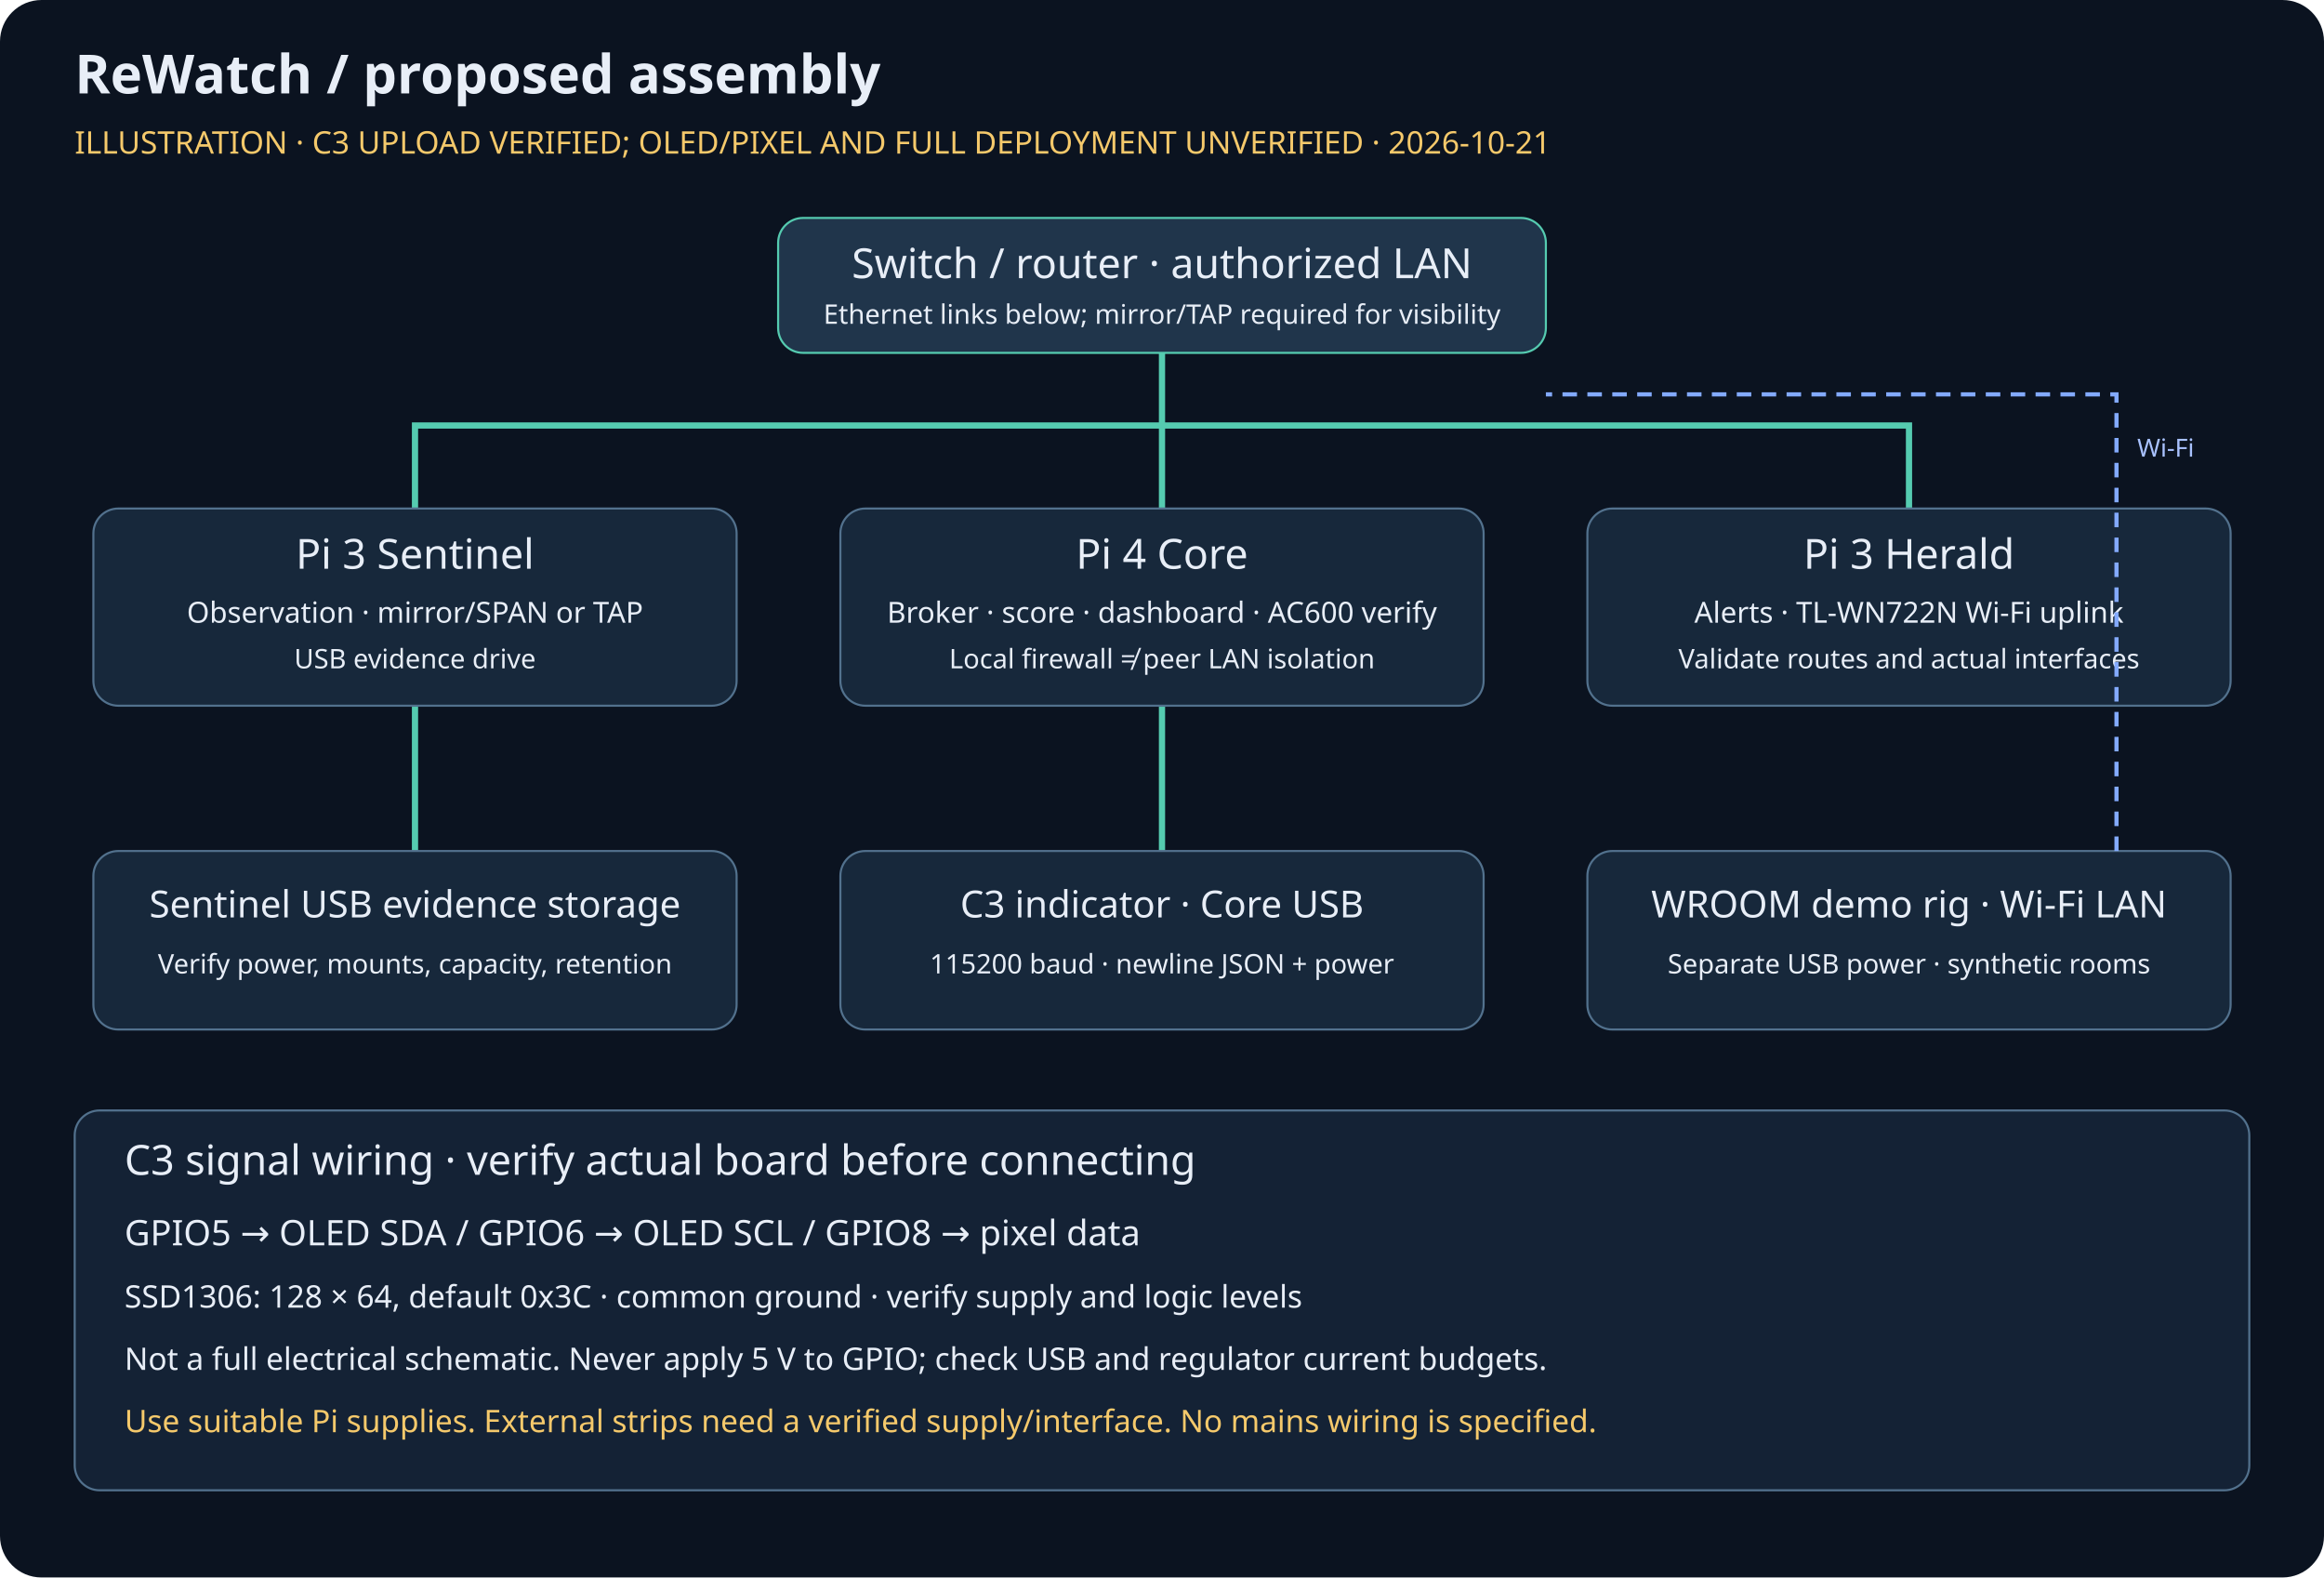
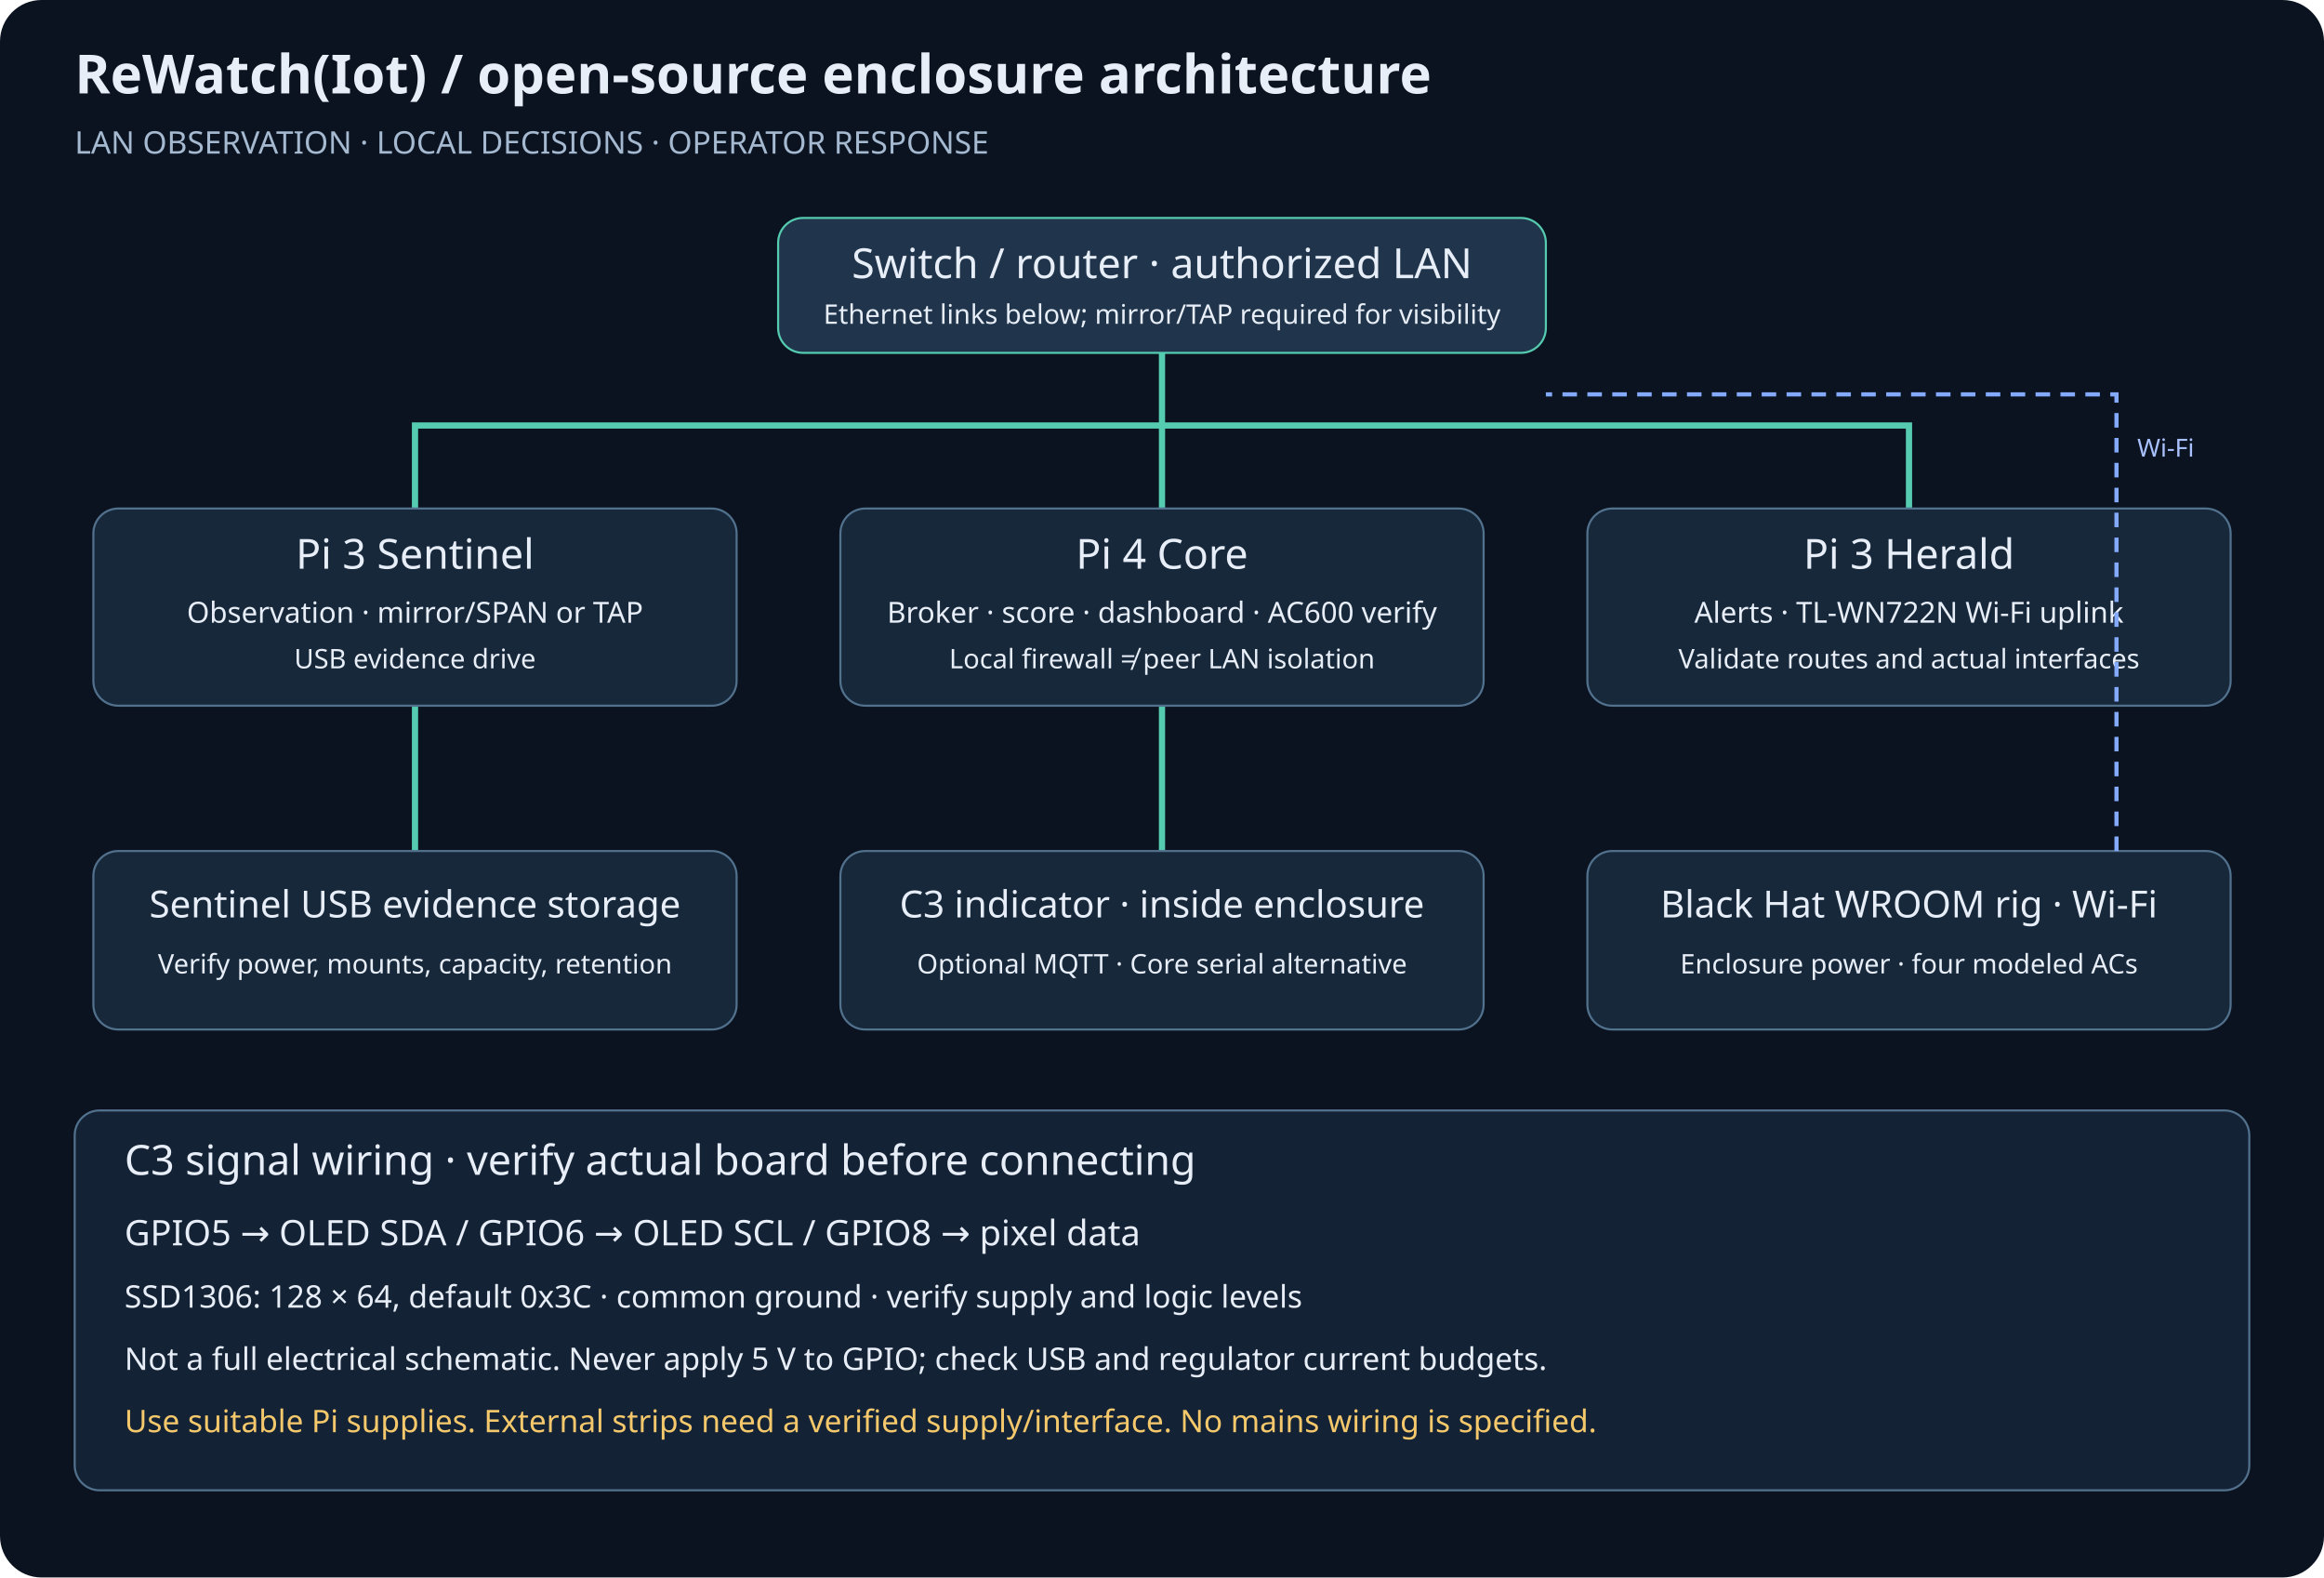
<svg xmlns="http://www.w3.org/2000/svg" width="1120" height="760" viewBox="0 0 1120 760" role="img" aria-labelledby="title desc">
  <rect width="1120" height="760" rx="20" fill="#0b1320" />
  <g font-family="sans-serif" fill="#e8eef7">
-     <text x="36" y="45" font-size="26" font-weight="bold">ReWatch / proposed assembly</text>
-     <text x="36" y="74" fill="#f5c96b" font-size="15">ILLUSTRATION · C3 UPLOAD VERIFIED; OLED/PIXEL AND FULL DEPLOYMENT UNVERIFIED · 2026-10-21</text>
+     <text x="36" y="45" font-size="26" font-weight="bold">ReWatch(Iot) / open-source enclosure architecture</text>
+     <text x="36" y="74" fill="#a5b9d0" font-size="15">LAN OBSERVATION · LOCAL DECISIONS · OPERATOR RESPONSE</text>
    <g fill="none" stroke="#55cbb0" stroke-width="3">
      <path d="M560 170V205H200V245 M560 205V245 M560 205H920V245" />
      <path d="M200 340V410 M560 340V410" />
    </g>
    <rect x="375" y="105" width="370" height="65" rx="12" fill="#20354b" stroke="#55cbb0" />
    <text x="560" y="134" text-anchor="middle" font-size="20">Switch / router · authorized LAN</text>
    <text x="560" y="156" text-anchor="middle" font-size="13">Ethernet links below; mirror/TAP required for visibility</text>
    <g fill="#17283b" stroke="#52718d">
      <rect x="45" y="245" width="310" height="95" rx="12" />
      <rect x="405" y="245" width="310" height="95" rx="12" />
      <rect x="765" y="245" width="310" height="95" rx="12" />
      <rect x="45" y="410" width="310" height="86" rx="12" />
      <rect x="405" y="410" width="310" height="86" rx="12" />
      <rect x="765" y="410" width="310" height="86" rx="12" />
    </g>
    <g text-anchor="middle">
      <text x="200" y="274" font-size="20">Pi 3 Sentinel</text>
      <text x="200" y="300" font-size="14">Observation · mirror/SPAN or TAP</text>
      <text x="200" y="322" font-size="13">USB evidence drive</text>
      <text x="560" y="274" font-size="20">Pi 4 Core</text>
      <text x="560" y="300" font-size="14">Broker · score · dashboard · AC600 verify</text>
      <text x="560" y="322" font-size="13">Local firewall ≠ peer LAN isolation</text>
      <text x="920" y="274" font-size="20">Pi 3 Herald</text>
      <text x="920" y="300" font-size="14">Alerts · TL-WN722N Wi-Fi uplink</text>
      <text x="920" y="322" font-size="13">Validate routes and actual interfaces</text>
      <text x="200" y="442" font-size="18">Sentinel USB evidence storage</text>
      <text x="200" y="469" font-size="13">Verify power, mounts, capacity, retention</text>
-       <text x="560" y="442" font-size="18">C3 indicator · Core USB</text>
-       <text x="560" y="469" font-size="13">115200 baud · newline JSON + power</text>
-       <text x="920" y="442" font-size="18">WROOM demo rig · Wi-Fi LAN</text>
-       <text x="920" y="469" font-size="13">Separate USB power · synthetic rooms</text>
+       <text x="560" y="442" font-size="18">C3 indicator · inside enclosure</text>
+       <text x="560" y="469" font-size="13">Optional MQTT · Core serial alternative</text>
+       <text x="920" y="442" font-size="18">Black Hat WROOM rig · Wi-Fi</text>
+       <text x="920" y="469" font-size="13">Enclosure power · four modeled ACs</text>
    </g>
    <path d="M1020 410V190H745" stroke="#83aaff" stroke-width="2" stroke-dasharray="7 5" fill="none" />
    <text x="1030" y="220" font-size="12" fill="#a9c2ff">Wi-Fi</text>
    <rect x="36" y="535" width="1048" height="183" rx="12" fill="#142235" stroke="#52718d" />
    <text x="60" y="566" font-size="20">C3 signal wiring · verify actual board before connecting</text>
    <text x="60" y="600" font-size="17">GPIO5 → OLED SDA    /    GPIO6 → OLED SCL    /    GPIO8 → pixel data</text>
    <text x="60" y="630" font-size="15">SSD1306: 128 × 64, default 0x3C · common ground · verify supply and logic levels</text>
    <text x="60" y="660" font-size="15">Not a full electrical schematic. Never apply 5 V to GPIO; check USB and regulator current budgets.</text>
    <text x="60" y="690" font-size="15" fill="#f5c96b">Use suitable Pi supplies. External strips need a verified supply/interface. No mains wiring is specified.</text>
  </g>
</svg>
